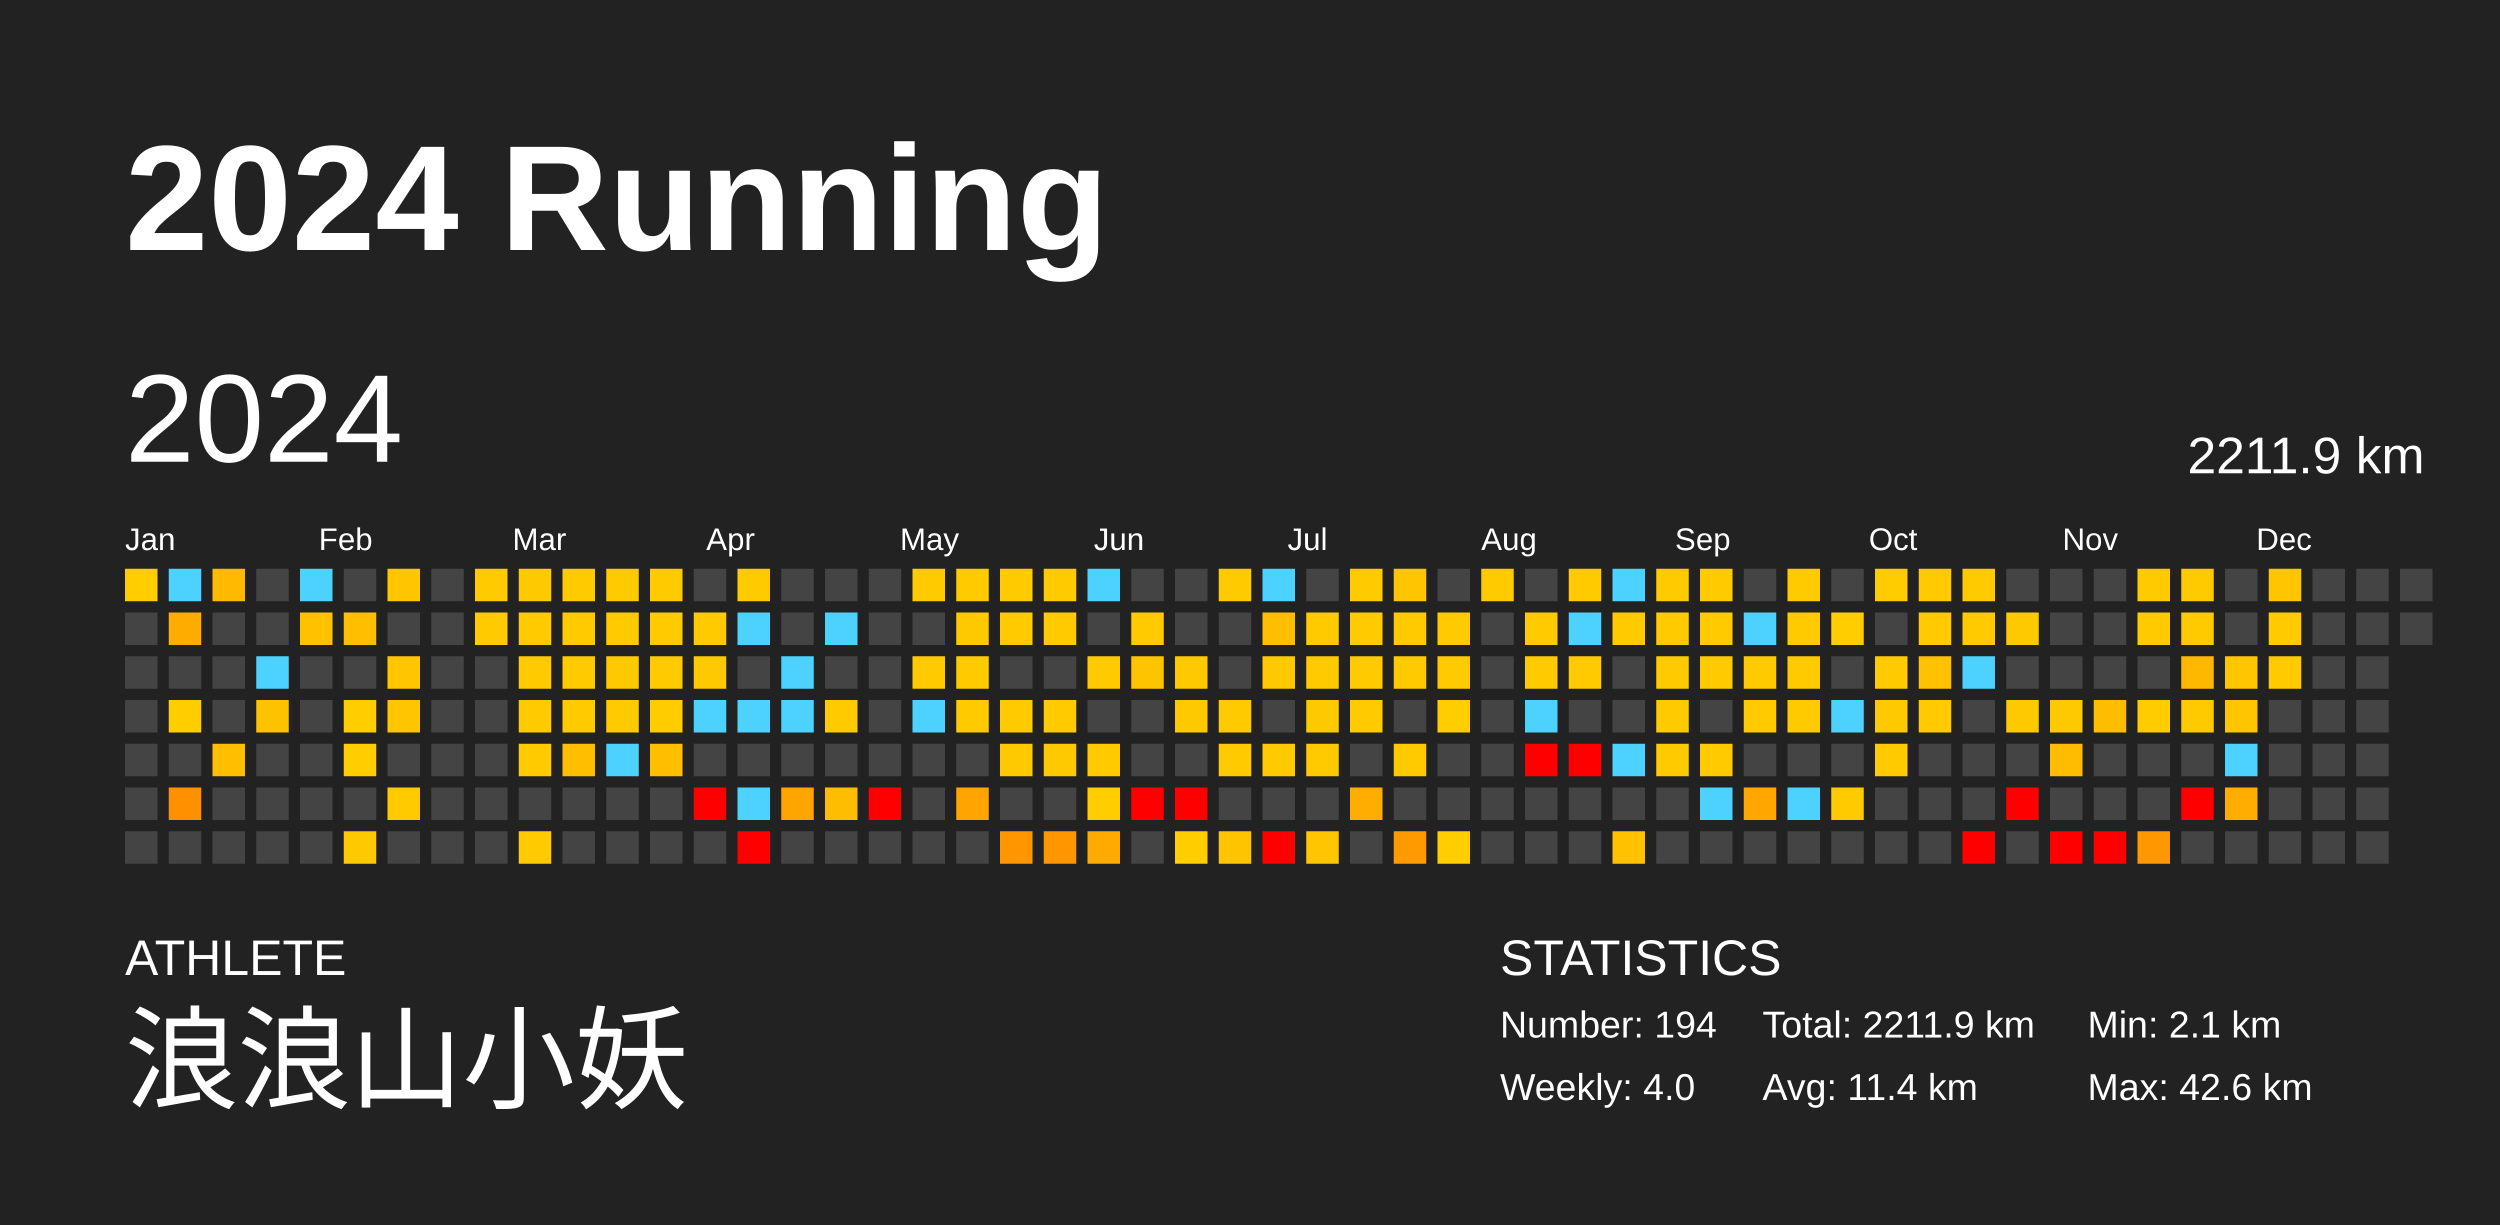
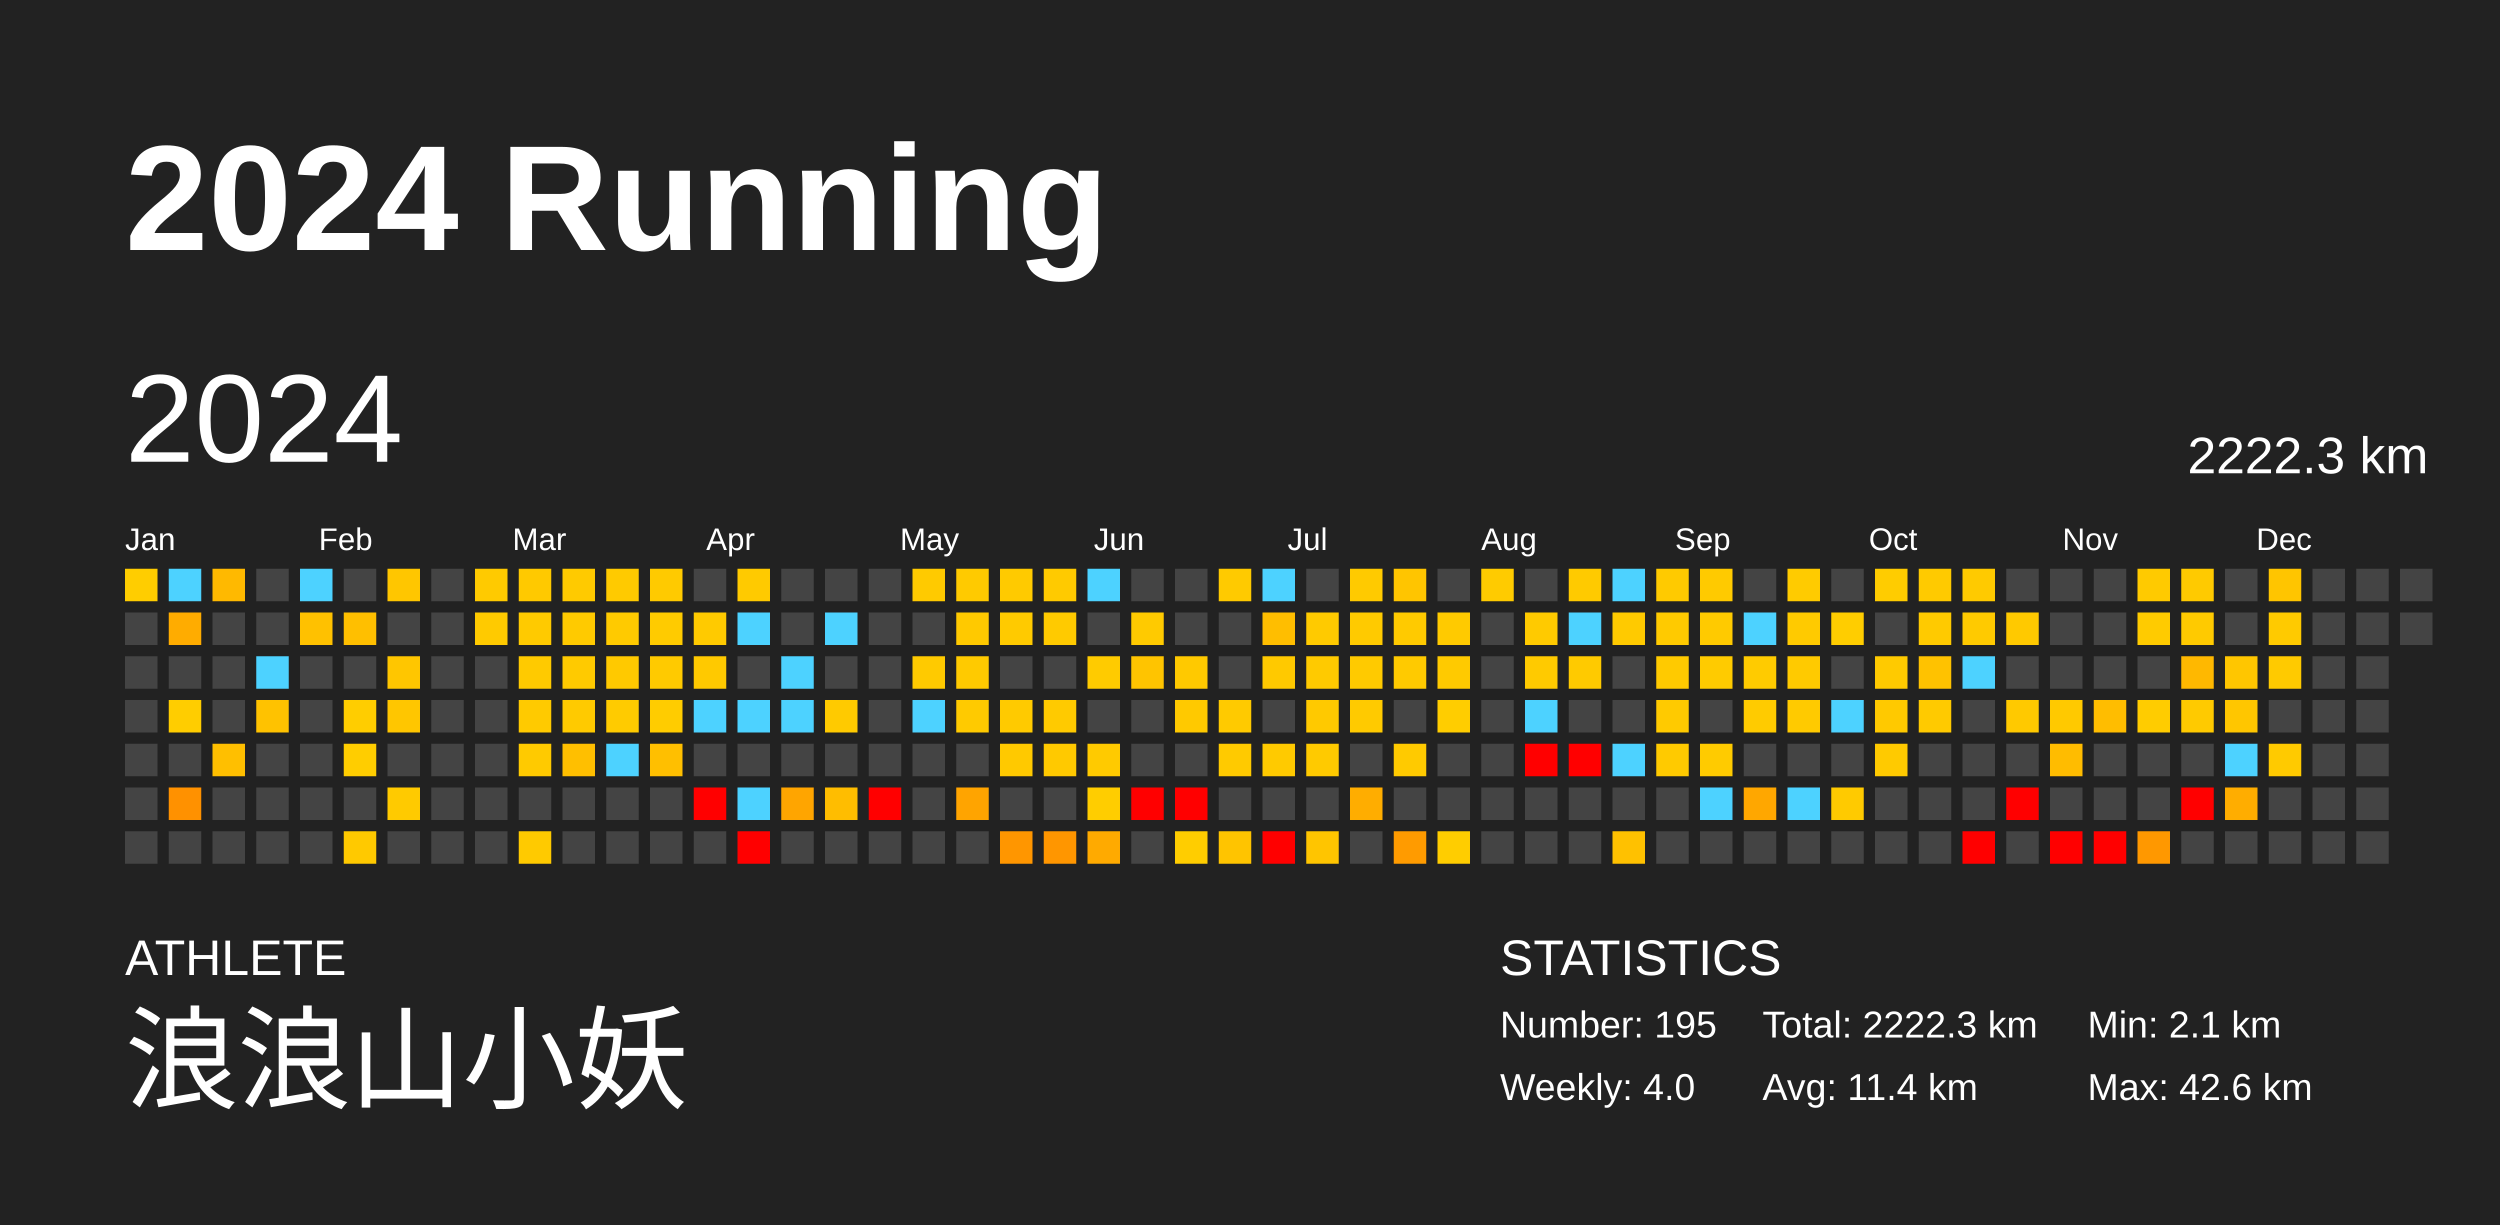
<svg xmlns="http://www.w3.org/2000/svg" baseProfile="full" height="98mm" version="1.1" viewBox="0,0,200,98" width="200mm">
  <defs />
  <rect fill="#222222" height="98" width="200" x="0" y="0" />
  <text fill="#FFFFFF" style="font-size:12px; font-family:Arial; font-weight:bold;" x="10" y="20">2024 Running</text>
  <text fill="#FFFFFF" style="font-size:4px; font-family:Arial" x="10" y="78">ATHLETE</text>
  <text fill="#FFFFFF" style="font-size:9px; font-family:Arial" x="10" y="88">浪浪山小妖</text>
  <text fill="#FFFFFF" style="font-size:4px; font-family:Arial" x="120" y="78">STATISTICS</text>
-   <text fill="#FFFFFF" style="font-size:3px; font-family:Arial" x="120" y="83">Number: 194</text>
+   <text fill="#FFFFFF" style="font-size:3px; font-family:Arial" x="120" y="83">Number: 195</text>
  <text fill="#FFFFFF" style="font-size:3px; font-family:Arial" x="120" y="88">Weekly: 4.0</text>
-   <text fill="#FFFFFF" style="font-size:3px; font-family:Arial" x="141" y="83">Total: 2211.9 km</text>
+   <text fill="#FFFFFF" style="font-size:3px; font-family:Arial" x="141" y="83">Total: 2222.3 km</text>
  <text fill="#FFFFFF" style="font-size:3px; font-family:Arial" x="141" y="88">Avg: 11.4 km</text>
  <text fill="#FFFFFF" style="font-size:3px; font-family:Arial" x="167" y="83">Min: 2.1 km</text>
  <text fill="#FFFFFF" style="font-size:3px; font-family:Arial" x="167" y="88">Max: 42.6 km</text>
  <text dominant-baseline="hanging" fill="#FFFFFF" style="font-size:10.0px; font-family:Arial;" x="10" y="30">2024</text>
-   <text dominant-baseline="hanging" fill="#FFFFFF" style="font-size:4.125px; font-family:Arial;" x="175" y="35">2211.9 km</text>
+   <text dominant-baseline="hanging" fill="#FFFFFF" style="font-size:4.125px; font-family:Arial;" x="175" y="35">2222.3 km</text>
  <text fill="#FFFFFF" style="font-size:2.5px; font-family:Arial" x="10.0" y="44">Jan</text>
  <text fill="#FFFFFF" style="font-size:2.5px; font-family:Arial" x="25.5" y="44">Feb</text>
  <text fill="#FFFFFF" style="font-size:2.5px; font-family:Arial" x="41.0" y="44">Mar</text>
  <text fill="#FFFFFF" style="font-size:2.5px; font-family:Arial" x="56.5" y="44">Apr</text>
  <text fill="#FFFFFF" style="font-size:2.5px; font-family:Arial" x="72.0" y="44">May</text>
  <text fill="#FFFFFF" style="font-size:2.5px; font-family:Arial" x="87.5" y="44">Jun</text>
  <text fill="#FFFFFF" style="font-size:2.5px; font-family:Arial" x="103.0" y="44">Jul</text>
  <text fill="#FFFFFF" style="font-size:2.5px; font-family:Arial" x="118.5" y="44">Aug</text>
  <text fill="#FFFFFF" style="font-size:2.5px; font-family:Arial" x="134.0" y="44">Sep</text>
  <text fill="#FFFFFF" style="font-size:2.5px; font-family:Arial" x="149.5" y="44">Oct</text>
  <text fill="#FFFFFF" style="font-size:2.5px; font-family:Arial" x="165.0" y="44">Nov</text>
  <text fill="#FFFFFF" style="font-size:2.5px; font-family:Arial" x="180.5" y="44">Dec</text>
  <rect fill="#ffcd00" height="2.6" width="2.6" x="10.0" y="45.5" />
  <rect fill="#444444" height="2.6" width="2.6" x="10.0" y="49.0" />
  <rect fill="#444444" height="2.6" width="2.6" x="10.0" y="52.5" />
  <rect fill="#444444" height="2.6" width="2.6" x="10.0" y="56.0" />
  <rect fill="#444444" height="2.6" width="2.6" x="10.0" y="59.5" />
  <rect fill="#444444" height="2.6" width="2.6" x="10.0" y="63.0" />
  <rect fill="#444444" height="2.6" width="2.6" x="10.0" y="66.5" />
  <rect fill="#4dd2ff" height="2.6" width="2.6" x="13.5" y="45.5" />
  <rect fill="#ffac00" height="2.6" width="2.6" x="13.5" y="49.0" />
  <rect fill="#444444" height="2.6" width="2.6" x="13.5" y="52.5" />
  <rect fill="#ffcd00" height="2.6" width="2.6" x="13.5" y="56.0" />
  <rect fill="#444444" height="2.6" width="2.6" x="13.5" y="59.5" />
  <rect fill="#ff9100" height="2.6" width="2.6" x="13.5" y="63.0" />
  <rect fill="#444444" height="2.6" width="2.6" x="13.5" y="66.5" />
  <rect fill="#ffb900" height="2.6" width="2.6" x="17.0" y="45.5" />
  <rect fill="#444444" height="2.6" width="2.6" x="17.0" y="49.0" />
  <rect fill="#444444" height="2.6" width="2.6" x="17.0" y="52.5" />
  <rect fill="#444444" height="2.6" width="2.6" x="17.0" y="56.0" />
  <rect fill="#ffbf00" height="2.6" width="2.6" x="17.0" y="59.5" />
  <rect fill="#444444" height="2.6" width="2.6" x="17.0" y="63.0" />
  <rect fill="#444444" height="2.6" width="2.6" x="17.0" y="66.5" />
  <rect fill="#444444" height="2.6" width="2.6" x="20.5" y="45.5" />
  <rect fill="#444444" height="2.6" width="2.6" x="20.5" y="49.0" />
  <rect fill="#4dd2ff" height="2.6" width="2.6" x="20.5" y="52.5" />
  <rect fill="#ffc200" height="2.6" width="2.6" x="20.5" y="56.0" />
  <rect fill="#444444" height="2.6" width="2.6" x="20.5" y="59.5" />
  <rect fill="#444444" height="2.6" width="2.6" x="20.5" y="63.0" />
  <rect fill="#444444" height="2.6" width="2.6" x="20.5" y="66.5" />
  <rect fill="#4dd2ff" height="2.6" width="2.6" x="24.0" y="45.5" />
  <rect fill="#ffc100" height="2.6" width="2.6" x="24.0" y="49.0" />
  <rect fill="#444444" height="2.6" width="2.6" x="24.0" y="52.5" />
  <rect fill="#444444" height="2.6" width="2.6" x="24.0" y="56.0" />
  <rect fill="#444444" height="2.6" width="2.6" x="24.0" y="59.5" />
  <rect fill="#444444" height="2.6" width="2.6" x="24.0" y="63.0" />
  <rect fill="#444444" height="2.6" width="2.6" x="24.0" y="66.5" />
  <rect fill="#444444" height="2.6" width="2.6" x="27.5" y="45.5" />
  <rect fill="#ffbf00" height="2.6" width="2.6" x="27.5" y="49.0" />
  <rect fill="#444444" height="2.6" width="2.6" x="27.5" y="52.5" />
  <rect fill="#ffcd00" height="2.6" width="2.6" x="27.5" y="56.0" />
  <rect fill="#ffcd00" height="2.6" width="2.6" x="27.5" y="59.5" />
  <rect fill="#444444" height="2.6" width="2.6" x="27.5" y="63.0" />
  <rect fill="#ffc900" height="2.6" width="2.6" x="27.5" y="66.5" />
  <rect fill="#ffc600" height="2.6" width="2.6" x="31.0" y="45.5" />
  <rect fill="#444444" height="2.6" width="2.6" x="31.0" y="49.0" />
  <rect fill="#ffc600" height="2.6" width="2.6" x="31.0" y="52.5" />
  <rect fill="#ffc600" height="2.6" width="2.6" x="31.0" y="56.0" />
  <rect fill="#444444" height="2.6" width="2.6" x="31.0" y="59.5" />
  <rect fill="#ffca00" height="2.6" width="2.6" x="31.0" y="63.0" />
  <rect fill="#444444" height="2.6" width="2.6" x="31.0" y="66.5" />
  <rect fill="#444444" height="2.6" width="2.6" x="34.5" y="45.5" />
  <rect fill="#444444" height="2.6" width="2.6" x="34.5" y="49.0" />
  <rect fill="#444444" height="2.6" width="2.6" x="34.5" y="52.5" />
  <rect fill="#444444" height="2.6" width="2.6" x="34.5" y="56.0" />
  <rect fill="#444444" height="2.6" width="2.6" x="34.5" y="59.5" />
  <rect fill="#444444" height="2.6" width="2.6" x="34.5" y="63.0" />
  <rect fill="#444444" height="2.6" width="2.6" x="34.5" y="66.5" />
  <rect fill="#ffca00" height="2.6" width="2.6" x="38.0" y="45.5" />
  <rect fill="#ffca00" height="2.6" width="2.6" x="38.0" y="49.0" />
  <rect fill="#444444" height="2.6" width="2.6" x="38.0" y="52.5" />
  <rect fill="#444444" height="2.6" width="2.6" x="38.0" y="56.0" />
  <rect fill="#444444" height="2.6" width="2.6" x="38.0" y="59.5" />
  <rect fill="#444444" height="2.6" width="2.6" x="38.0" y="63.0" />
  <rect fill="#444444" height="2.6" width="2.6" x="38.0" y="66.5" />
  <rect fill="#ffc900" height="2.6" width="2.6" x="41.5" y="45.5" />
  <rect fill="#ffca00" height="2.6" width="2.6" x="41.5" y="49.0" />
  <rect fill="#ffca00" height="2.6" width="2.6" x="41.5" y="52.5" />
  <rect fill="#ffca00" height="2.6" width="2.6" x="41.5" y="56.0" />
  <rect fill="#ffca00" height="2.6" width="2.6" x="41.5" y="59.5" />
  <rect fill="#444444" height="2.6" width="2.6" x="41.5" y="63.0" />
  <rect fill="#ffca00" height="2.6" width="2.6" x="41.5" y="66.5" />
  <rect fill="#ffca00" height="2.6" width="2.6" x="45.0" y="45.5" />
  <rect fill="#ffca00" height="2.6" width="2.6" x="45.0" y="49.0" />
  <rect fill="#ffca00" height="2.6" width="2.6" x="45.0" y="52.5" />
  <rect fill="#ffca00" height="2.6" width="2.6" x="45.0" y="56.0" />
  <rect fill="#ffbf00" height="2.6" width="2.6" x="45.0" y="59.5" />
  <rect fill="#444444" height="2.6" width="2.6" x="45.0" y="63.0" />
  <rect fill="#444444" height="2.6" width="2.6" x="45.0" y="66.5" />
  <rect fill="#ffca00" height="2.6" width="2.6" x="48.5" y="45.5" />
  <rect fill="#ffca00" height="2.6" width="2.6" x="48.5" y="49.0" />
  <rect fill="#ffc900" height="2.6" width="2.6" x="48.5" y="52.5" />
  <rect fill="#ffcb00" height="2.6" width="2.6" x="48.5" y="56.0" />
  <rect fill="#4dd2ff" height="2.6" width="2.6" x="48.5" y="59.5" />
  <rect fill="#444444" height="2.6" width="2.6" x="48.5" y="63.0" />
  <rect fill="#444444" height="2.6" width="2.6" x="48.5" y="66.5" />
  <rect fill="#ffca00" height="2.6" width="2.6" x="52.0" y="45.5" />
  <rect fill="#ffcb00" height="2.6" width="2.6" x="52.0" y="49.0" />
  <rect fill="#ffca00" height="2.6" width="2.6" x="52.0" y="52.5" />
  <rect fill="#ffcc00" height="2.6" width="2.6" x="52.0" y="56.0" />
  <rect fill="#ffbf00" height="2.6" width="2.6" x="52.0" y="59.5" />
  <rect fill="#444444" height="2.6" width="2.6" x="52.0" y="63.0" />
  <rect fill="#444444" height="2.6" width="2.6" x="52.0" y="66.5" />
  <rect fill="#444444" height="2.6" width="2.6" x="55.5" y="45.5" />
  <rect fill="#ffca00" height="2.6" width="2.6" x="55.5" y="49.0" />
  <rect fill="#ffc900" height="2.6" width="2.6" x="55.5" y="52.5" />
  <rect fill="#4dd2ff" height="2.6" width="2.6" x="55.5" y="56.0" />
  <rect fill="#444444" height="2.6" width="2.6" x="55.5" y="59.5" />
  <rect fill="red" height="2.6" width="2.6" x="55.5" y="63.0" />
  <rect fill="#444444" height="2.6" width="2.6" x="55.5" y="66.5" />
  <rect fill="#ffca00" height="2.6" width="2.6" x="59.0" y="45.5" />
  <rect fill="#4dd2ff" height="2.6" width="2.6" x="59.0" y="49.0" />
  <rect fill="#444444" height="2.6" width="2.6" x="59.0" y="52.5" />
  <rect fill="#4dd2ff" height="2.6" width="2.6" x="59.0" y="56.0" />
  <rect fill="#444444" height="2.6" width="2.6" x="59.0" y="59.5" />
  <rect fill="#4dd2ff" height="2.6" width="2.6" x="59.0" y="63.0" />
  <rect fill="red" height="2.6" width="2.6" x="59.0" y="66.5" />
  <rect fill="#444444" height="2.6" width="2.6" x="62.5" y="45.5" />
  <rect fill="#444444" height="2.6" width="2.6" x="62.5" y="49.0" />
  <rect fill="#4dd2ff" height="2.6" width="2.6" x="62.5" y="52.5" />
  <rect fill="#4dd2ff" height="2.6" width="2.6" x="62.5" y="56.0" />
  <rect fill="#444444" height="2.6" width="2.6" x="62.5" y="59.5" />
  <rect fill="#ffa500" height="2.6" width="2.6" x="62.5" y="63.0" />
  <rect fill="#444444" height="2.6" width="2.6" x="62.5" y="66.5" />
  <rect fill="#444444" height="2.6" width="2.6" x="66.0" y="45.5" />
  <rect fill="#4dd2ff" height="2.6" width="2.6" x="66.0" y="49.0" />
  <rect fill="#444444" height="2.6" width="2.6" x="66.0" y="52.5" />
  <rect fill="#ffca00" height="2.6" width="2.6" x="66.0" y="56.0" />
  <rect fill="#444444" height="2.6" width="2.6" x="66.0" y="59.5" />
  <rect fill="#ffbd00" height="2.6" width="2.6" x="66.0" y="63.0" />
  <rect fill="#444444" height="2.6" width="2.6" x="66.0" y="66.5" />
  <rect fill="#444444" height="2.6" width="2.6" x="69.5" y="45.5" />
  <rect fill="#444444" height="2.6" width="2.6" x="69.5" y="49.0" />
  <rect fill="#444444" height="2.6" width="2.6" x="69.5" y="52.5" />
  <rect fill="#444444" height="2.6" width="2.6" x="69.5" y="56.0" />
  <rect fill="#444444" height="2.6" width="2.6" x="69.5" y="59.5" />
  <rect fill="red" height="2.6" width="2.6" x="69.5" y="63.0" />
  <rect fill="#444444" height="2.6" width="2.6" x="69.5" y="66.5" />
  <rect fill="#ffca00" height="2.6" width="2.6" x="73.0" y="45.5" />
  <rect fill="#444444" height="2.6" width="2.6" x="73.0" y="49.0" />
  <rect fill="#ffca00" height="2.6" width="2.6" x="73.0" y="52.5" />
  <rect fill="#4dd2ff" height="2.6" width="2.6" x="73.0" y="56.0" />
  <rect fill="#444444" height="2.6" width="2.6" x="73.0" y="59.5" />
  <rect fill="#444444" height="2.6" width="2.6" x="73.0" y="63.0" />
  <rect fill="#444444" height="2.6" width="2.6" x="73.0" y="66.5" />
  <rect fill="#ffca00" height="2.6" width="2.6" x="76.5" y="45.5" />
  <rect fill="#ffc900" height="2.6" width="2.6" x="76.5" y="49.0" />
  <rect fill="#ffca00" height="2.6" width="2.6" x="76.5" y="52.5" />
  <rect fill="#ffca00" height="2.6" width="2.6" x="76.5" y="56.0" />
  <rect fill="#444444" height="2.6" width="2.6" x="76.5" y="59.5" />
  <rect fill="#ffa400" height="2.6" width="2.6" x="76.5" y="63.0" />
  <rect fill="#444444" height="2.6" width="2.6" x="76.5" y="66.5" />
  <rect fill="#ffca00" height="2.6" width="2.6" x="80.0" y="45.5" />
  <rect fill="#ffca00" height="2.6" width="2.6" x="80.0" y="49.0" />
  <rect fill="#444444" height="2.6" width="2.6" x="80.0" y="52.5" />
  <rect fill="#ffca00" height="2.6" width="2.6" x="80.0" y="56.0" />
  <rect fill="#ffc900" height="2.6" width="2.6" x="80.0" y="59.5" />
  <rect fill="#444444" height="2.6" width="2.6" x="80.0" y="63.0" />
  <rect fill="#ff9600" height="2.6" width="2.6" x="80.0" y="66.5" />
  <rect fill="#ffca00" height="2.6" width="2.6" x="83.5" y="45.5" />
  <rect fill="#ffca00" height="2.6" width="2.6" x="83.5" y="49.0" />
  <rect fill="#444444" height="2.6" width="2.6" x="83.5" y="52.5" />
  <rect fill="#ffca00" height="2.6" width="2.6" x="83.5" y="56.0" />
  <rect fill="#ffc900" height="2.6" width="2.6" x="83.5" y="59.5" />
  <rect fill="#444444" height="2.6" width="2.6" x="83.5" y="63.0" />
  <rect fill="#ff9600" height="2.6" width="2.6" x="83.5" y="66.5" />
  <rect fill="#4dd2ff" height="2.6" width="2.6" x="87.0" y="45.5" />
  <rect fill="#444444" height="2.6" width="2.6" x="87.0" y="49.0" />
  <rect fill="#ffcb00" height="2.6" width="2.6" x="87.0" y="52.5" />
  <rect fill="#444444" height="2.6" width="2.6" x="87.0" y="56.0" />
  <rect fill="#ffca00" height="2.6" width="2.6" x="87.0" y="59.5" />
  <rect fill="#ffcd00" height="2.6" width="2.6" x="87.0" y="63.0" />
  <rect fill="#ffaa00" height="2.6" width="2.6" x="87.0" y="66.5" />
  <rect fill="#444444" height="2.6" width="2.6" x="90.5" y="45.5" />
  <rect fill="#ffca00" height="2.6" width="2.6" x="90.5" y="49.0" />
  <rect fill="#ffc400" height="2.6" width="2.6" x="90.5" y="52.5" />
  <rect fill="#444444" height="2.6" width="2.6" x="90.5" y="56.0" />
  <rect fill="#444444" height="2.6" width="2.6" x="90.5" y="59.5" />
  <rect fill="red" height="2.6" width="2.6" x="90.5" y="63.0" />
  <rect fill="#444444" height="2.6" width="2.6" x="90.5" y="66.5" />
  <rect fill="#444444" height="2.6" width="2.6" x="94.0" y="45.5" />
  <rect fill="#444444" height="2.6" width="2.6" x="94.0" y="49.0" />
  <rect fill="#ffc900" height="2.6" width="2.6" x="94.0" y="52.5" />
  <rect fill="#ffc900" height="2.6" width="2.6" x="94.0" y="56.0" />
  <rect fill="#444444" height="2.6" width="2.6" x="94.0" y="59.5" />
  <rect fill="red" height="2.6" width="2.6" x="94.0" y="63.0" />
  <rect fill="#ffcd00" height="2.6" width="2.6" x="94.0" y="66.5" />
  <rect fill="#ffca00" height="2.6" width="2.6" x="97.5" y="45.5" />
  <rect fill="#444444" height="2.6" width="2.6" x="97.5" y="49.0" />
  <rect fill="#444444" height="2.6" width="2.6" x="97.5" y="52.5" />
  <rect fill="#ffca00" height="2.6" width="2.6" x="97.5" y="56.0" />
  <rect fill="#ffca00" height="2.6" width="2.6" x="97.5" y="59.5" />
  <rect fill="#444444" height="2.6" width="2.6" x="97.5" y="63.0" />
  <rect fill="#ffc400" height="2.6" width="2.6" x="97.5" y="66.5" />
  <rect fill="#4dd2ff" height="2.6" width="2.6" x="101.0" y="45.5" />
  <rect fill="#ffbe00" height="2.6" width="2.6" x="101.0" y="49.0" />
  <rect fill="#ffc900" height="2.6" width="2.6" x="101.0" y="52.5" />
  <rect fill="#444444" height="2.6" width="2.6" x="101.0" y="56.0" />
  <rect fill="#ffca00" height="2.6" width="2.6" x="101.0" y="59.5" />
  <rect fill="#444444" height="2.6" width="2.6" x="101.0" y="63.0" />
  <rect fill="red" height="2.6" width="2.6" x="101.0" y="66.5" />
  <rect fill="#444444" height="2.6" width="2.6" x="104.5" y="45.5" />
  <rect fill="#ffca00" height="2.6" width="2.6" x="104.5" y="49.0" />
  <rect fill="#ffca00" height="2.6" width="2.6" x="104.5" y="52.5" />
  <rect fill="#ffc900" height="2.6" width="2.6" x="104.5" y="56.0" />
  <rect fill="#ffca00" height="2.6" width="2.6" x="104.5" y="59.5" />
  <rect fill="#444444" height="2.6" width="2.6" x="104.5" y="63.0" />
  <rect fill="#ffc500" height="2.6" width="2.6" x="104.5" y="66.5" />
  <rect fill="#ffca00" height="2.6" width="2.6" x="108.0" y="45.5" />
  <rect fill="#ffca00" height="2.6" width="2.6" x="108.0" y="49.0" />
  <rect fill="#ffca00" height="2.6" width="2.6" x="108.0" y="52.5" />
  <rect fill="#ffca00" height="2.6" width="2.6" x="108.0" y="56.0" />
  <rect fill="#444444" height="2.6" width="2.6" x="108.0" y="59.5" />
  <rect fill="#ffad00" height="2.6" width="2.6" x="108.0" y="63.0" />
  <rect fill="#444444" height="2.6" width="2.6" x="108.0" y="66.5" />
  <rect fill="#ffc500" height="2.6" width="2.6" x="111.5" y="45.5" />
  <rect fill="#ffca00" height="2.6" width="2.6" x="111.5" y="49.0" />
  <rect fill="#ffca00" height="2.6" width="2.6" x="111.5" y="52.5" />
  <rect fill="#444444" height="2.6" width="2.6" x="111.5" y="56.0" />
  <rect fill="#ffca00" height="2.6" width="2.6" x="111.5" y="59.5" />
  <rect fill="#444444" height="2.6" width="2.6" x="111.5" y="63.0" />
  <rect fill="#ff9b00" height="2.6" width="2.6" x="111.5" y="66.5" />
  <rect fill="#444444" height="2.6" width="2.6" x="115.0" y="45.5" />
  <rect fill="#ffca00" height="2.6" width="2.6" x="115.0" y="49.0" />
  <rect fill="#ffca00" height="2.6" width="2.6" x="115.0" y="52.5" />
  <rect fill="#ffcd00" height="2.6" width="2.6" x="115.0" y="56.0" />
  <rect fill="#444444" height="2.6" width="2.6" x="115.0" y="59.5" />
  <rect fill="#444444" height="2.6" width="2.6" x="115.0" y="63.0" />
  <rect fill="#ffcd00" height="2.6" width="2.6" x="115.0" y="66.5" />
  <rect fill="#ffcb00" height="2.6" width="2.6" x="118.5" y="45.5" />
  <rect fill="#444444" height="2.6" width="2.6" x="118.5" y="49.0" />
  <rect fill="#444444" height="2.6" width="2.6" x="118.5" y="52.5" />
  <rect fill="#444444" height="2.6" width="2.6" x="118.5" y="56.0" />
  <rect fill="#444444" height="2.6" width="2.6" x="118.5" y="59.5" />
  <rect fill="#444444" height="2.6" width="2.6" x="118.5" y="63.0" />
  <rect fill="#444444" height="2.6" width="2.6" x="118.5" y="66.5" />
  <rect fill="#444444" height="2.6" width="2.6" x="122.0" y="45.5" />
  <rect fill="#ffca00" height="2.6" width="2.6" x="122.0" y="49.0" />
  <rect fill="#ffca00" height="2.6" width="2.6" x="122.0" y="52.5" />
  <rect fill="#4dd2ff" height="2.6" width="2.6" x="122.0" y="56.0" />
  <rect fill="red" height="2.6" width="2.6" x="122.0" y="59.5" />
  <rect fill="#444444" height="2.6" width="2.6" x="122.0" y="63.0" />
  <rect fill="#444444" height="2.6" width="2.6" x="122.0" y="66.5" />
  <rect fill="#ffca00" height="2.6" width="2.6" x="125.5" y="45.5" />
  <rect fill="#4dd2ff" height="2.6" width="2.6" x="125.5" y="49.0" />
  <rect fill="#ffca00" height="2.6" width="2.6" x="125.5" y="52.5" />
  <rect fill="#444444" height="2.6" width="2.6" x="125.5" y="56.0" />
  <rect fill="red" height="2.6" width="2.6" x="125.5" y="59.5" />
  <rect fill="#444444" height="2.6" width="2.6" x="125.5" y="63.0" />
  <rect fill="#444444" height="2.6" width="2.6" x="125.5" y="66.5" />
  <rect fill="#4dd2ff" height="2.6" width="2.6" x="129.0" y="45.5" />
  <rect fill="#ffca00" height="2.6" width="2.6" x="129.0" y="49.0" />
  <rect fill="#444444" height="2.6" width="2.6" x="129.0" y="52.5" />
  <rect fill="#444444" height="2.6" width="2.6" x="129.0" y="56.0" />
  <rect fill="#4dd2ff" height="2.6" width="2.6" x="129.0" y="59.5" />
  <rect fill="#444444" height="2.6" width="2.6" x="129.0" y="63.0" />
  <rect fill="#ffc100" height="2.6" width="2.6" x="129.0" y="66.5" />
  <rect fill="#ffca00" height="2.6" width="2.6" x="132.5" y="45.5" />
  <rect fill="#ffca00" height="2.6" width="2.6" x="132.5" y="49.0" />
  <rect fill="#ffca00" height="2.6" width="2.6" x="132.5" y="52.5" />
  <rect fill="#ffca00" height="2.6" width="2.6" x="132.5" y="56.0" />
  <rect fill="#ffca00" height="2.6" width="2.6" x="132.5" y="59.5" />
  <rect fill="#444444" height="2.6" width="2.6" x="132.5" y="63.0" />
  <rect fill="#444444" height="2.6" width="2.6" x="132.5" y="66.5" />
  <rect fill="#ffca00" height="2.6" width="2.6" x="136.0" y="45.5" />
  <rect fill="#ffca00" height="2.6" width="2.6" x="136.0" y="49.0" />
  <rect fill="#ffcb00" height="2.6" width="2.6" x="136.0" y="52.5" />
  <rect fill="#444444" height="2.6" width="2.6" x="136.0" y="56.0" />
  <rect fill="#ffcb00" height="2.6" width="2.6" x="136.0" y="59.5" />
  <rect fill="#4dd2ff" height="2.6" width="2.6" x="136.0" y="63.0" />
  <rect fill="#444444" height="2.6" width="2.6" x="136.0" y="66.5" />
  <rect fill="#444444" height="2.6" width="2.6" x="139.5" y="45.5" />
  <rect fill="#4dd2ff" height="2.6" width="2.6" x="139.5" y="49.0" />
  <rect fill="#ffcb00" height="2.6" width="2.6" x="139.5" y="52.5" />
  <rect fill="#ffcb00" height="2.6" width="2.6" x="139.5" y="56.0" />
  <rect fill="#444444" height="2.6" width="2.6" x="139.5" y="59.5" />
  <rect fill="#ffa700" height="2.6" width="2.6" x="139.5" y="63.0" />
  <rect fill="#444444" height="2.6" width="2.6" x="139.5" y="66.5" />
  <rect fill="#ffcb00" height="2.6" width="2.6" x="143.0" y="45.5" />
  <rect fill="#ffca00" height="2.6" width="2.6" x="143.0" y="49.0" />
  <rect fill="#ffca00" height="2.6" width="2.6" x="143.0" y="52.5" />
  <rect fill="#ffca00" height="2.6" width="2.6" x="143.0" y="56.0" />
  <rect fill="#444444" height="2.6" width="2.6" x="143.0" y="59.5" />
  <rect fill="#4dd2ff" height="2.6" width="2.6" x="143.0" y="63.0" />
  <rect fill="#444444" height="2.6" width="2.6" x="143.0" y="66.5" />
  <rect fill="#444444" height="2.6" width="2.6" x="146.5" y="45.5" />
  <rect fill="#ffcd00" height="2.6" width="2.6" x="146.5" y="49.0" />
  <rect fill="#444444" height="2.6" width="2.6" x="146.5" y="52.5" />
  <rect fill="#4dd2ff" height="2.6" width="2.6" x="146.5" y="56.0" />
  <rect fill="#444444" height="2.6" width="2.6" x="146.5" y="59.5" />
  <rect fill="#ffca00" height="2.6" width="2.6" x="146.5" y="63.0" />
  <rect fill="#444444" height="2.6" width="2.6" x="146.5" y="66.5" />
  <rect fill="#ffcc00" height="2.6" width="2.6" x="150.0" y="45.5" />
  <rect fill="#444444" height="2.6" width="2.6" x="150.0" y="49.0" />
  <rect fill="#ffca00" height="2.6" width="2.6" x="150.0" y="52.5" />
  <rect fill="#ffc900" height="2.6" width="2.6" x="150.0" y="56.0" />
  <rect fill="#ffca00" height="2.6" width="2.6" x="150.0" y="59.5" />
  <rect fill="#444444" height="2.6" width="2.6" x="150.0" y="63.0" />
  <rect fill="#444444" height="2.6" width="2.6" x="150.0" y="66.5" />
  <rect fill="#ffca00" height="2.6" width="2.6" x="153.5" y="45.5" />
  <rect fill="#ffca00" height="2.6" width="2.6" x="153.5" y="49.0" />
  <rect fill="#ffc200" height="2.6" width="2.6" x="153.5" y="52.5" />
  <rect fill="#ffca00" height="2.6" width="2.6" x="153.5" y="56.0" />
  <rect fill="#444444" height="2.6" width="2.6" x="153.5" y="59.5" />
  <rect fill="#444444" height="2.6" width="2.6" x="153.5" y="63.0" />
  <rect fill="#444444" height="2.6" width="2.6" x="153.5" y="66.5" />
  <rect fill="#ffca00" height="2.6" width="2.6" x="157.0" y="45.5" />
  <rect fill="#ffca00" height="2.6" width="2.6" x="157.0" y="49.0" />
  <rect fill="#4dd2ff" height="2.6" width="2.6" x="157.0" y="52.5" />
  <rect fill="#444444" height="2.6" width="2.6" x="157.0" y="56.0" />
  <rect fill="#444444" height="2.6" width="2.6" x="157.0" y="59.5" />
  <rect fill="#444444" height="2.6" width="2.6" x="157.0" y="63.0" />
  <rect fill="red" height="2.6" width="2.6" x="157.0" y="66.5" />
  <rect fill="#444444" height="2.6" width="2.6" x="160.5" y="45.5" />
  <rect fill="#ffc900" height="2.6" width="2.6" x="160.5" y="49.0" />
  <rect fill="#444444" height="2.6" width="2.6" x="160.5" y="52.5" />
  <rect fill="#ffc900" height="2.6" width="2.6" x="160.5" y="56.0" />
  <rect fill="#444444" height="2.6" width="2.6" x="160.5" y="59.5" />
  <rect fill="red" height="2.6" width="2.6" x="160.5" y="63.0" />
  <rect fill="#444444" height="2.6" width="2.6" x="160.5" y="66.5" />
  <rect fill="#444444" height="2.6" width="2.6" x="164.0" y="45.5" />
  <rect fill="#444444" height="2.6" width="2.6" x="164.0" y="49.0" />
  <rect fill="#444444" height="2.6" width="2.6" x="164.0" y="52.5" />
  <rect fill="#ffc900" height="2.6" width="2.6" x="164.0" y="56.0" />
  <rect fill="#ffbc00" height="2.6" width="2.6" x="164.0" y="59.5" />
  <rect fill="#444444" height="2.6" width="2.6" x="164.0" y="63.0" />
  <rect fill="red" height="2.6" width="2.6" x="164.0" y="66.5" />
  <rect fill="#444444" height="2.6" width="2.6" x="167.5" y="45.5" />
  <rect fill="#444444" height="2.6" width="2.6" x="167.5" y="49.0" />
  <rect fill="#444444" height="2.6" width="2.6" x="167.5" y="52.5" />
  <rect fill="#ffbd00" height="2.6" width="2.6" x="167.5" y="56.0" />
  <rect fill="#444444" height="2.6" width="2.6" x="167.5" y="59.5" />
  <rect fill="#444444" height="2.6" width="2.6" x="167.5" y="63.0" />
  <rect fill="red" height="2.6" width="2.6" x="167.5" y="66.5" />
  <rect fill="#ffca00" height="2.6" width="2.6" x="171.0" y="45.5" />
  <rect fill="#ffcb00" height="2.6" width="2.6" x="171.0" y="49.0" />
  <rect fill="#444444" height="2.6" width="2.6" x="171.0" y="52.5" />
  <rect fill="#ffcc00" height="2.6" width="2.6" x="171.0" y="56.0" />
  <rect fill="#444444" height="2.6" width="2.6" x="171.0" y="59.5" />
  <rect fill="#444444" height="2.6" width="2.6" x="171.0" y="63.0" />
  <rect fill="#ff9800" height="2.6" width="2.6" x="171.0" y="66.5" />
  <rect fill="#ffca00" height="2.6" width="2.6" x="174.5" y="45.5" />
  <rect fill="#ffca00" height="2.6" width="2.6" x="174.5" y="49.0" />
  <rect fill="#ffb800" height="2.6" width="2.6" x="174.5" y="52.5" />
  <rect fill="#ffca00" height="2.6" width="2.6" x="174.5" y="56.0" />
  <rect fill="#444444" height="2.6" width="2.6" x="174.5" y="59.5" />
  <rect fill="red" height="2.6" width="2.6" x="174.5" y="63.0" />
  <rect fill="#444444" height="2.6" width="2.6" x="174.5" y="66.5" />
  <rect fill="#444444" height="2.6" width="2.6" x="178.0" y="45.5" />
  <rect fill="#444444" height="2.6" width="2.6" x="178.0" y="49.0" />
  <rect fill="#ffc600" height="2.6" width="2.6" x="178.0" y="52.5" />
  <rect fill="#ffc600" height="2.6" width="2.6" x="178.0" y="56.0" />
  <rect fill="#4dd2ff" height="2.6" width="2.6" x="178.0" y="59.5" />
  <rect fill="#ffad00" height="2.6" width="2.6" x="178.0" y="63.0" />
  <rect fill="#444444" height="2.6" width="2.6" x="178.0" y="66.5" />
  <rect fill="#ffc500" height="2.6" width="2.6" x="181.5" y="45.5" />
  <rect fill="#ffca00" height="2.6" width="2.6" x="181.5" y="49.0" />
  <rect fill="#ffca00" height="2.6" width="2.6" x="181.5" y="52.5" />
  <rect fill="#444444" height="2.6" width="2.6" x="181.5" y="56.0" />
-   <rect fill="#444444" height="2.6" width="2.6" x="181.5" y="59.5" />
+   <rect fill="#ffca00" height="2.6" width="2.6" x="181.5" y="59.5" />
  <rect fill="#444444" height="2.6" width="2.6" x="181.5" y="63.0" />
  <rect fill="#444444" height="2.6" width="2.6" x="181.5" y="66.5" />
  <rect fill="#444444" height="2.6" width="2.6" x="185.0" y="45.5" />
  <rect fill="#444444" height="2.6" width="2.6" x="185.0" y="49.0" />
  <rect fill="#444444" height="2.6" width="2.6" x="185.0" y="52.5" />
  <rect fill="#444444" height="2.6" width="2.6" x="185.0" y="56.0" />
  <rect fill="#444444" height="2.6" width="2.6" x="185.0" y="59.5" />
  <rect fill="#444444" height="2.6" width="2.6" x="185.0" y="63.0" />
  <rect fill="#444444" height="2.6" width="2.6" x="185.0" y="66.5" />
  <rect fill="#444444" height="2.6" width="2.6" x="188.5" y="45.5" />
  <rect fill="#444444" height="2.6" width="2.6" x="188.5" y="49.0" />
  <rect fill="#444444" height="2.6" width="2.6" x="188.5" y="52.5" />
  <rect fill="#444444" height="2.6" width="2.6" x="188.5" y="56.0" />
  <rect fill="#444444" height="2.6" width="2.6" x="188.5" y="59.5" />
  <rect fill="#444444" height="2.6" width="2.6" x="188.5" y="63.0" />
  <rect fill="#444444" height="2.6" width="2.6" x="188.5" y="66.5" />
  <rect fill="#444444" height="2.6" width="2.6" x="192.0" y="45.5" />
  <rect fill="#444444" height="2.6" width="2.6" x="192.0" y="49.0" />
</svg>
